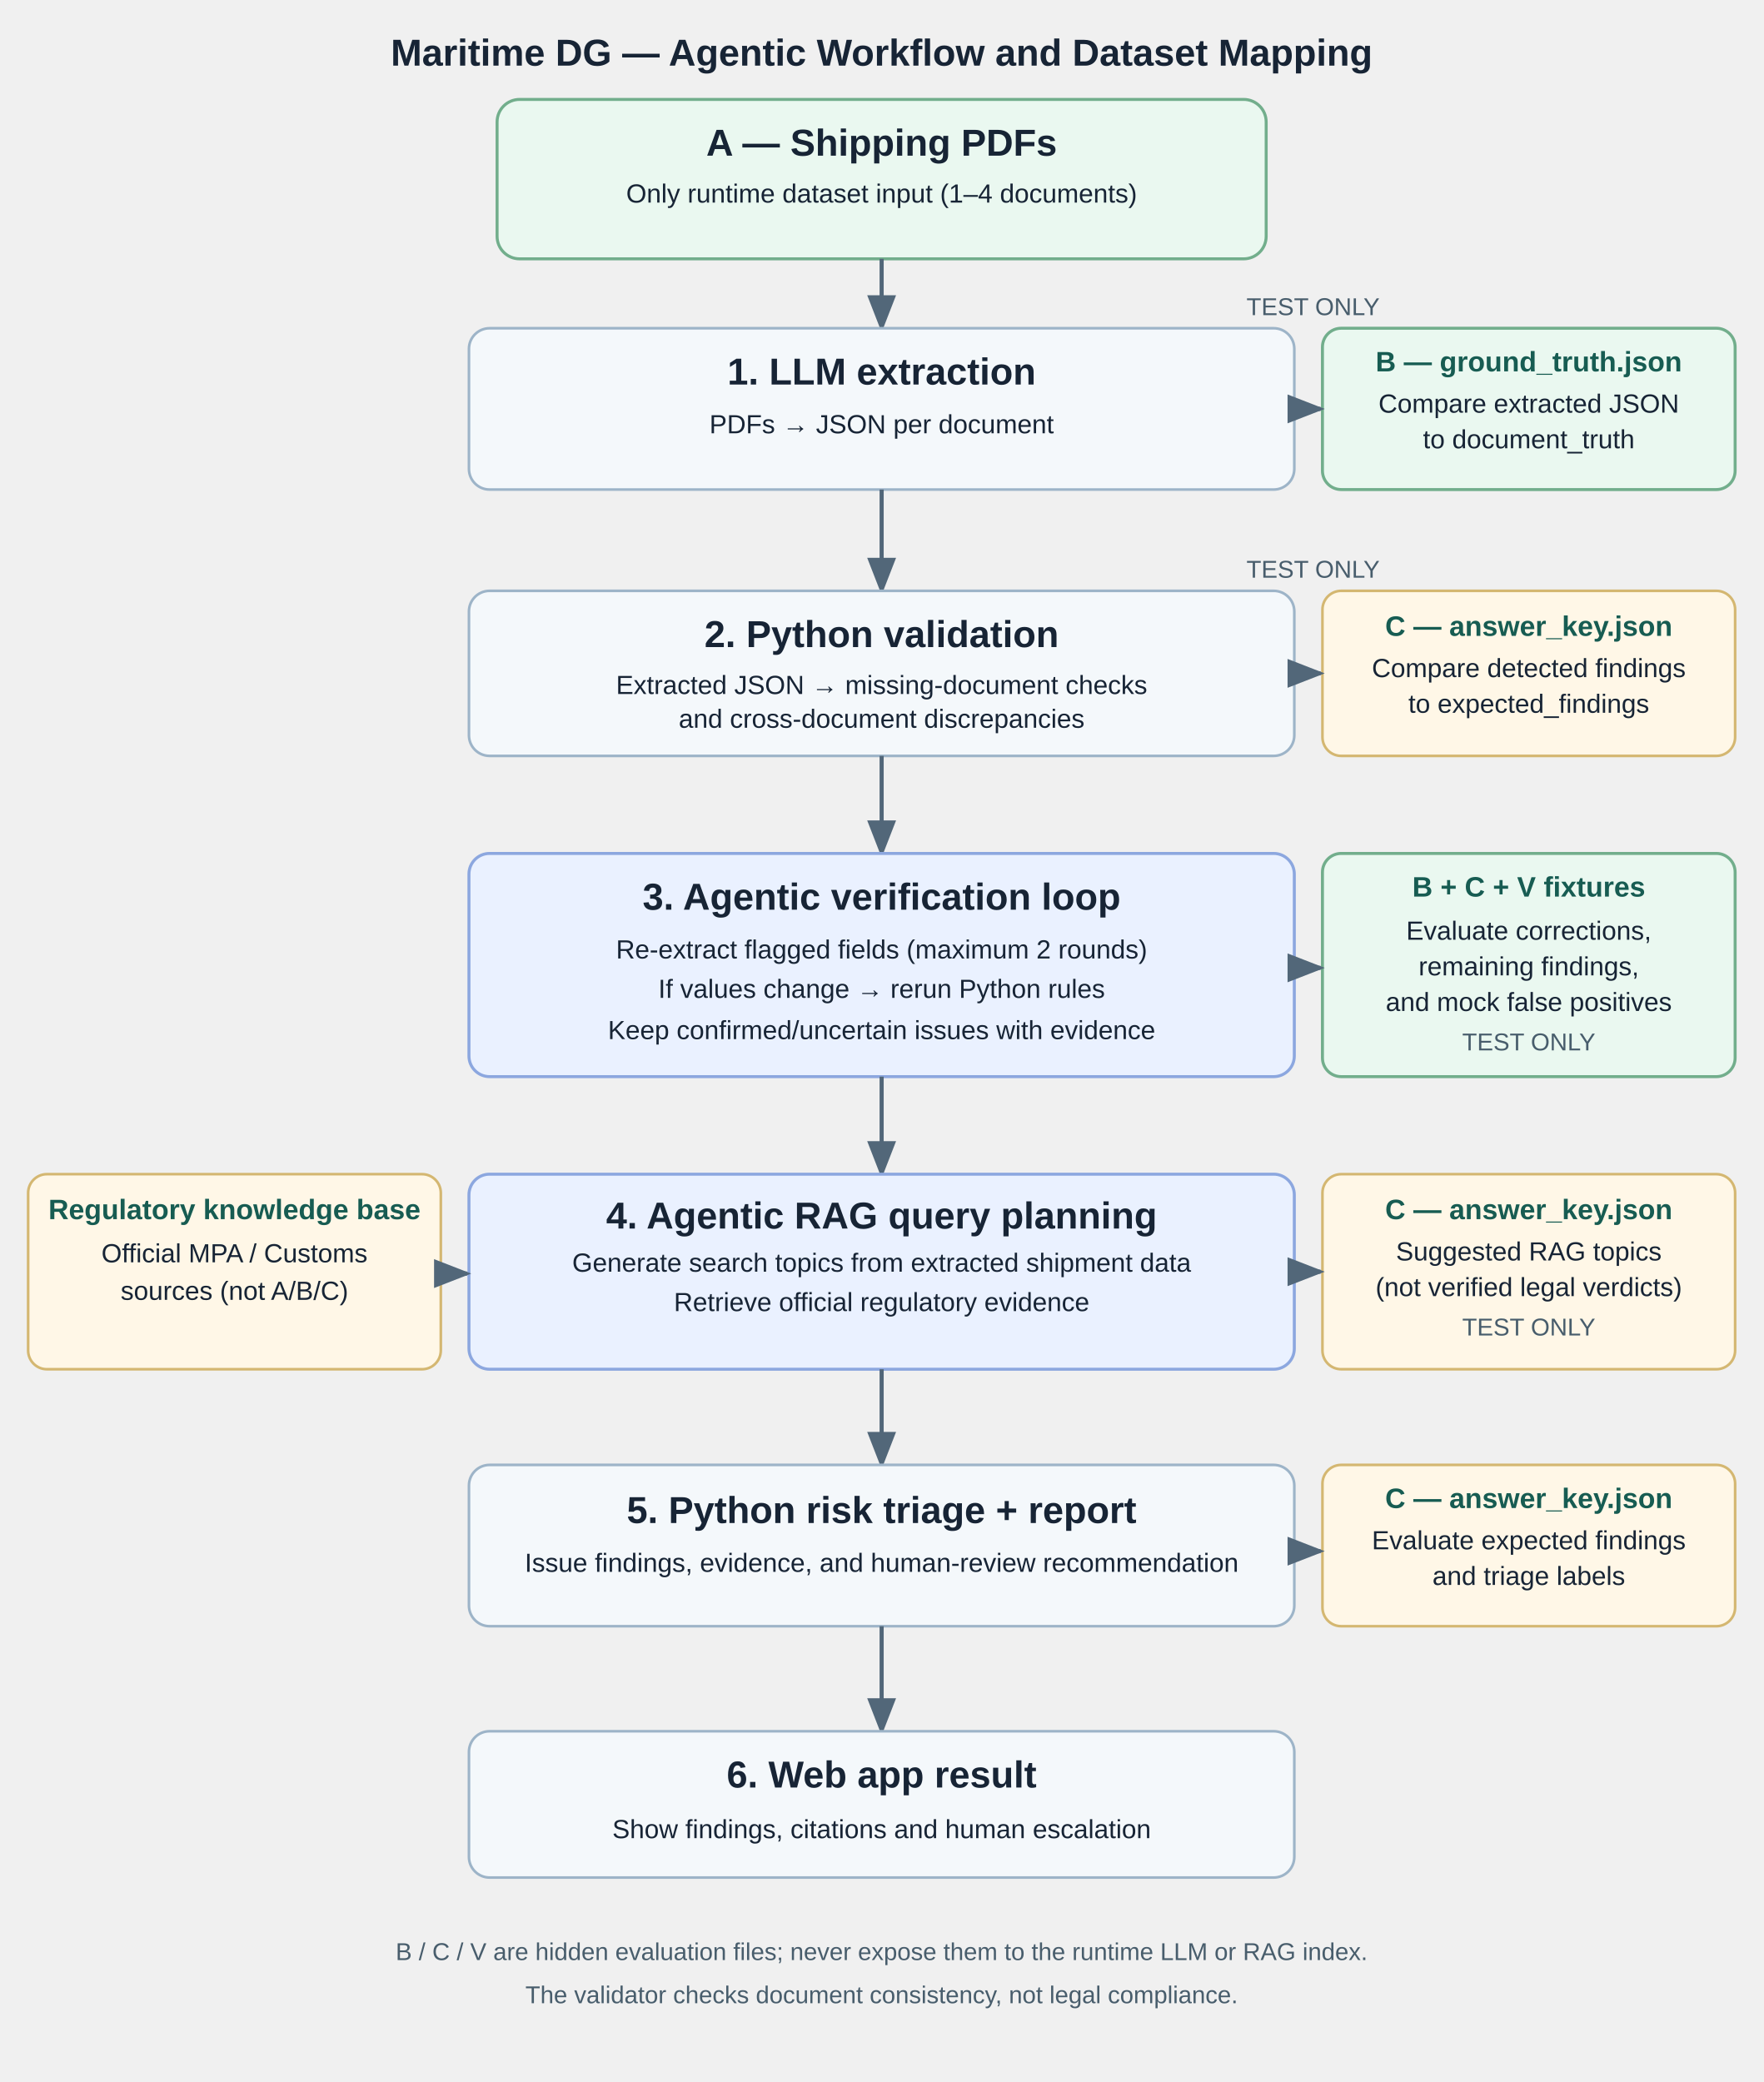
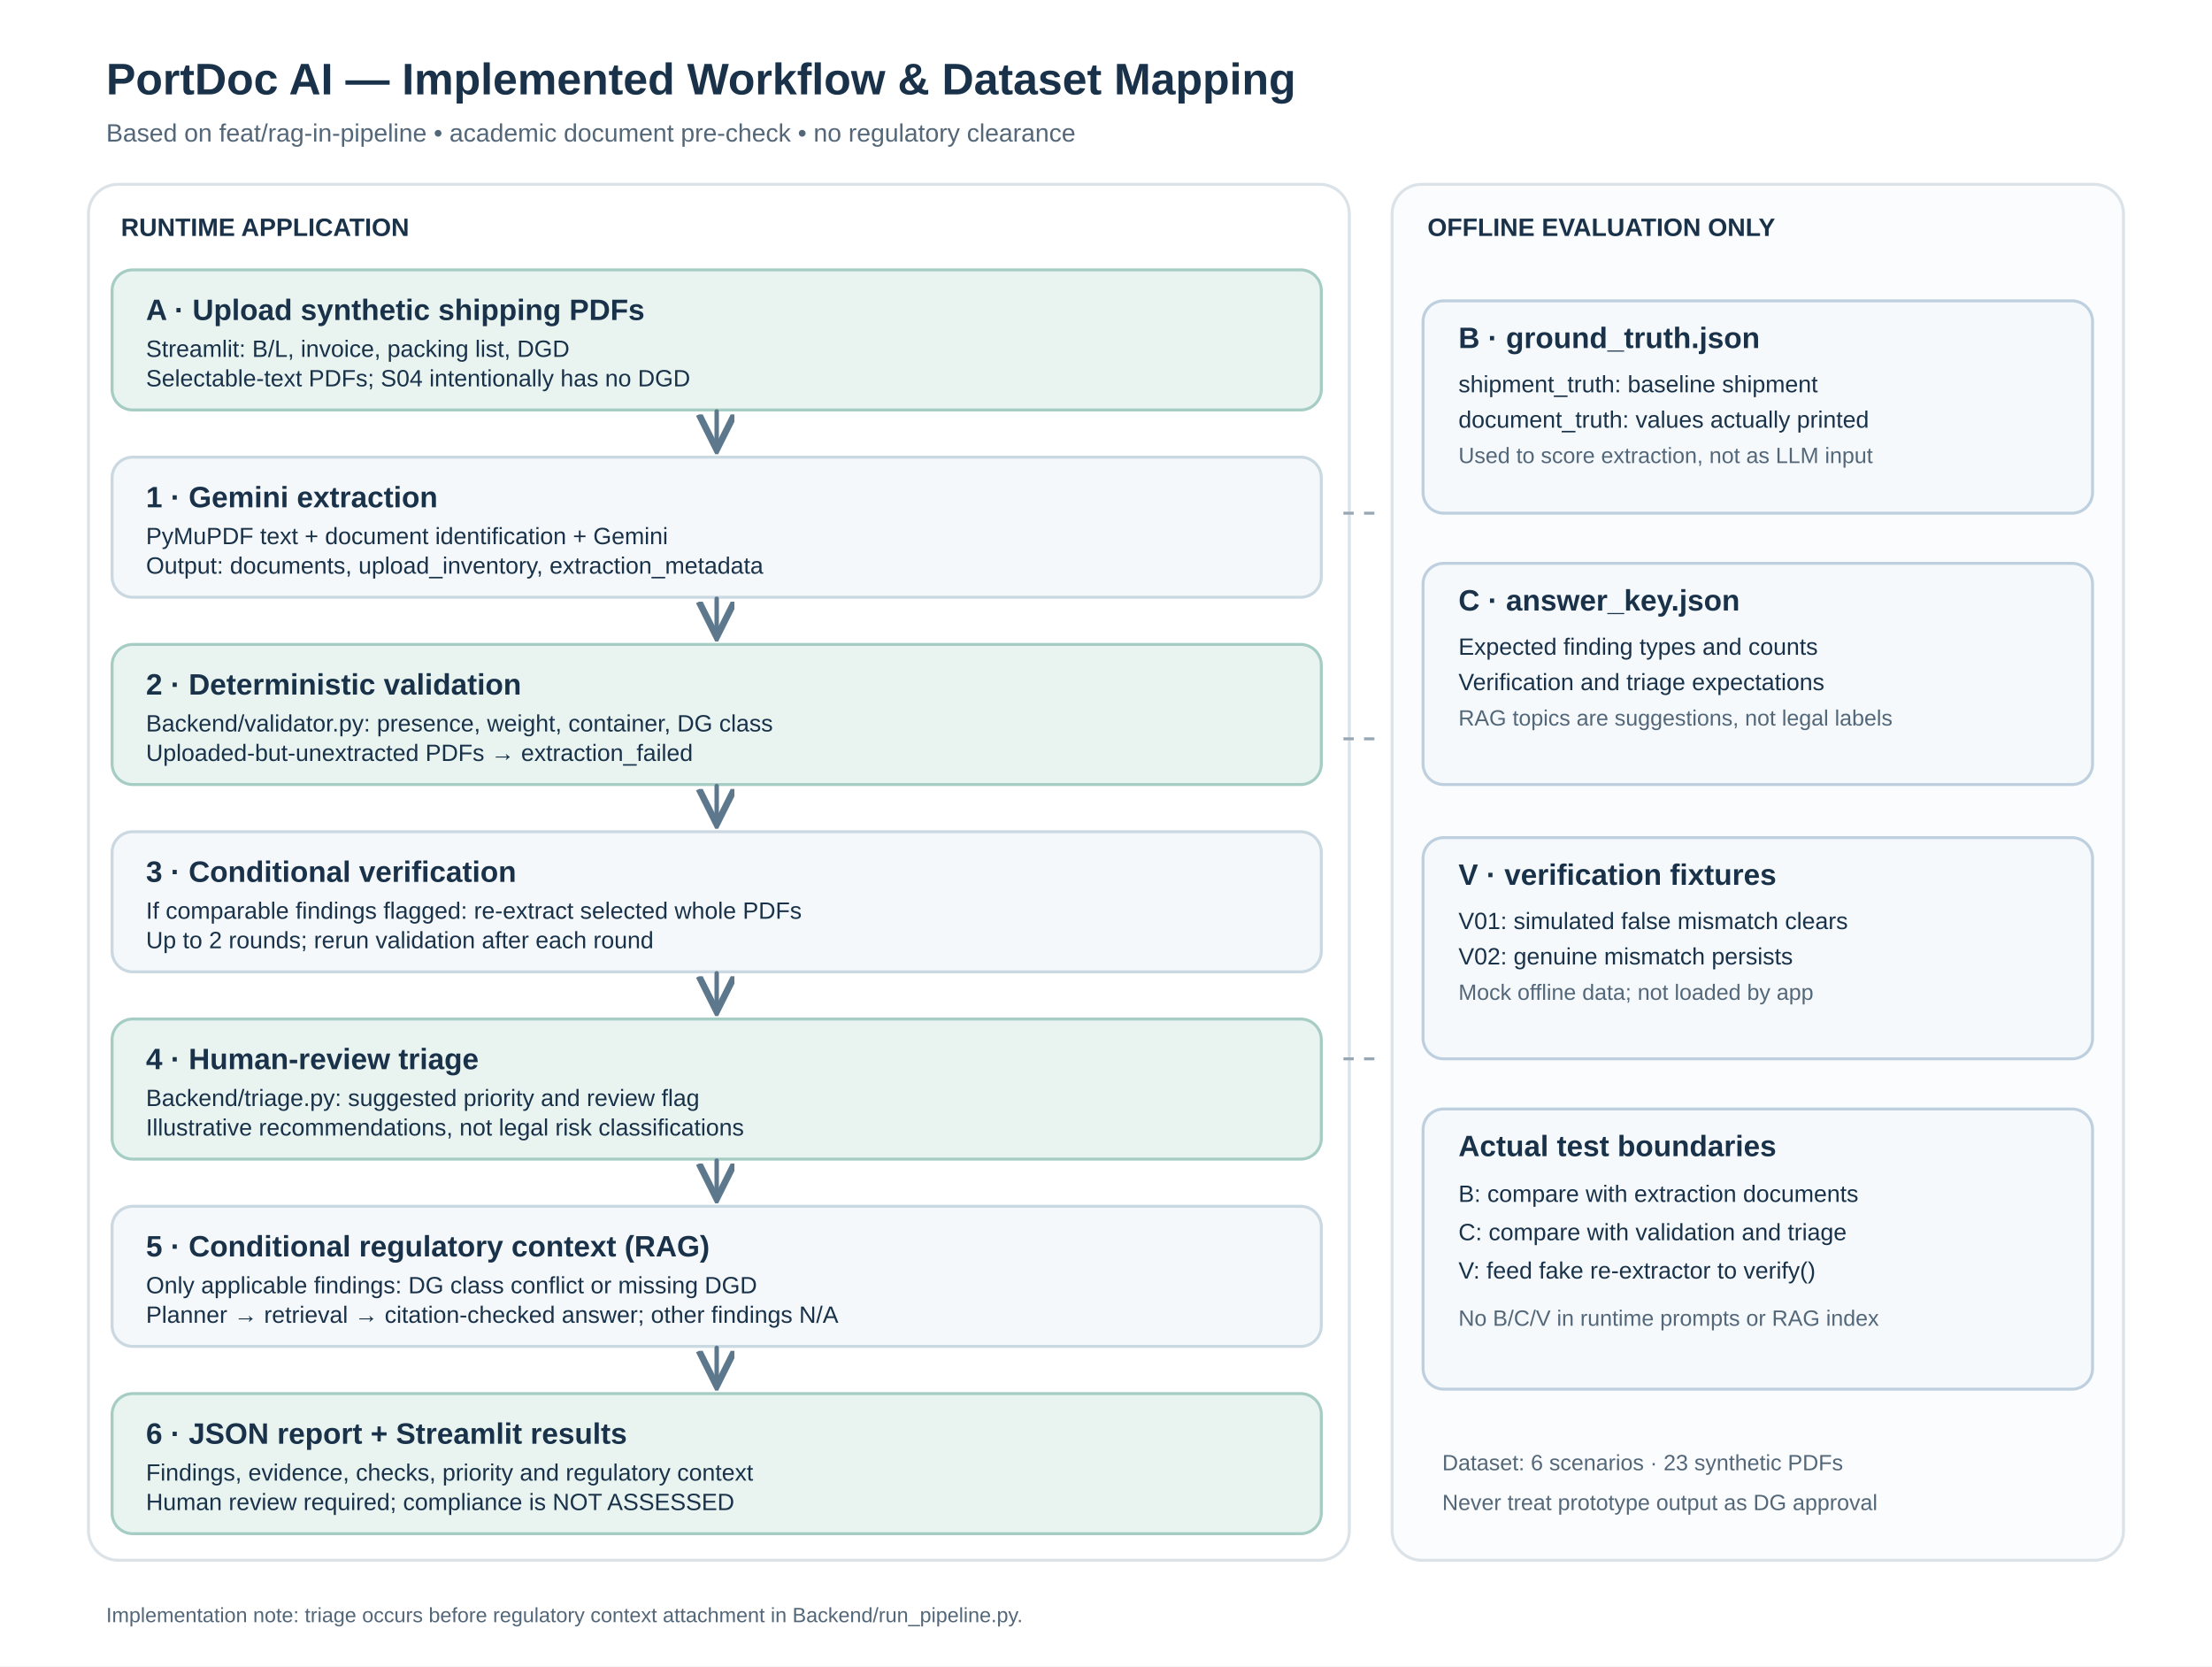
- <svg xmlns="http://www.w3.org/2000/svg" viewBox="0 0 940 1110" width="940" height="1110">
-   <style>text{font-family:Arial,Helvetica,sans-serif;fill:#172435}.head{font-size:20px;font-weight:700}.sub{font-size:14px}.tag{font-size:15px;font-weight:bold;fill:#175c52}.arrow{stroke:#526779;stroke-width:2.2;fill:none;marker-end:url(#arr)}.box{fill:#f4f8fb;stroke:#9db4c8;stroke-width:1.4}.green{fill:#eaf8f0;stroke:#72ae8c;stroke-width:1.6}.blue{fill:#eaf1ff;stroke:#8ca7df;stroke-width:1.6}.gold{fill:#fff7e7;stroke:#d4b771;stroke-width:1.4}.foot{font-size:13px;fill:#485d6c}</style>
+ <svg xmlns="http://www.w3.org/2000/svg" width="1500" height="1130" viewBox="0 0 1500 1130" role="img" aria-labelledby="title desc">
  <defs>
-     <marker id="arr" markerWidth="9" markerHeight="7" refX="8" refY="3.5" orient="auto">
-       <path d="M0 0 L9 3.5 L0 7 Z" fill="#526779" />
+     <style>
+ text{font-family:Arial,Helvetica,sans-serif;fill:#193249} .h{font-weight:700;font-size:30px}.sub{font-size:17px;fill:#536779}.small{font-size:15px;fill:#536779}.label{font-size:20px;font-weight:700}.detail{font-size:16px}.tiny{font-size:14px;fill:#536779}.pill{font-size:14px;font-weight:700;fill:#20635a}.offline{font-size:17px;font-weight:700}.arrow{fill:none;stroke:#5d788c;stroke-width:3;stroke-linecap:round;stroke-linejoin:round} .dash{stroke-dasharray:7 7;stroke:#98a7b4;stroke-width:2;fill:none}</style>
+     <marker id="arrow" markerWidth="9" markerHeight="9" refX="7" refY="4" orient="auto">
+       <path d="M0 0 L8 4 L0 8" fill="none" stroke="#5d788c" stroke-width="1.5" />
    </marker>
  </defs>
-   <text class="head" x="470" y="35" text-anchor="middle">Maritime DG — Agentic Workflow and Dataset Mapping</text>
-   <rect class="green" x="265" y="53" width="410" height="85" rx="12" />
-   <text class="head" x="470" y="83" text-anchor="middle">A — Shipping PDFs</text>
-   <text class="sub" x="470" y="108" text-anchor="middle">Only runtime dataset input (1–4 documents)</text>
-   <path class="arrow" d="M470 138V175" />
-   <rect class="box" x="250" y="175" width="440" height="86" rx="11" />
-   <text class="head" x="470" y="205" text-anchor="middle">1. LLM extraction</text>
-   <text class="sub" x="470" y="231" text-anchor="middle">PDFs → JSON per document</text>
-   <rect class="green" x="705" y="175" width="220" height="86" rx="10" />
-   <text class="tag" x="815" y="198" text-anchor="middle">B — ground_truth.json</text>
-   <text class="sub" x="815" y="220" text-anchor="middle">Compare extracted JSON</text>
-   <text class="sub" x="815" y="239" text-anchor="middle">to document_truth</text>
-   <path class="arrow" d="M690 218H704" />
-   <text class="foot" x="700" y="168" text-anchor="middle">TEST ONLY</text>
-   <path class="arrow" d="M470 261V315" />
-   <rect class="box" x="250" y="315" width="440" height="88" rx="11" />
-   <text class="head" x="470" y="345" text-anchor="middle">2. Python validation</text>
-   <text class="sub" x="470" y="370" text-anchor="middle">Extracted JSON → missing-document checks</text>
-   <text class="sub" x="470" y="388" text-anchor="middle">and cross-document discrepancies</text>
-   <rect class="gold" x="705" y="315" width="220" height="88" rx="10" />
-   <text class="tag" x="815" y="339" text-anchor="middle">C — answer_key.json</text>
-   <text class="sub" x="815" y="361" text-anchor="middle">Compare detected findings</text>
-   <text class="sub" x="815" y="380" text-anchor="middle">to expected_findings</text>
-   <path class="arrow" d="M690 359H704" />
-   <text class="foot" x="700" y="308" text-anchor="middle">TEST ONLY</text>
-   <path class="arrow" d="M470 403V455" />
-   <rect class="blue" x="250" y="455" width="440" height="119" rx="11" />
-   <text class="head" x="470" y="485" text-anchor="middle">3. Agentic verification loop</text>
-   <text class="sub" x="470" y="511" text-anchor="middle">Re-extract flagged fields (maximum 2 rounds)</text>
-   <text class="sub" x="470" y="532" text-anchor="middle">If values change → rerun Python rules</text>
-   <text class="sub" x="470" y="554" text-anchor="middle">Keep confirmed/uncertain issues with evidence</text>
-   <rect class="green" x="705" y="455" width="220" height="119" rx="10" />
-   <text class="tag" x="815" y="478" text-anchor="middle">B + C + V fixtures</text>
-   <text class="sub" x="815" y="501" text-anchor="middle">Evaluate corrections,</text>
-   <text class="sub" x="815" y="520" text-anchor="middle">remaining findings,</text>
-   <text class="sub" x="815" y="539" text-anchor="middle">and mock false positives</text>
-   <text class="foot" x="815" y="560" text-anchor="middle">TEST ONLY</text>
-   <path class="arrow" d="M690 516H704" />
-   <path class="arrow" d="M470 574V626" />
-   <rect class="blue" x="250" y="626" width="440" height="104" rx="11" />
-   <text class="head" x="470" y="655" text-anchor="middle">4. Agentic RAG query planning</text>
-   <text class="sub" x="470" y="678" text-anchor="middle">Generate search topics from extracted shipment data</text>
-   <text class="sub" x="470" y="699" text-anchor="middle">Retrieve official regulatory evidence</text>
-   <rect class="gold" x="705" y="626" width="220" height="104" rx="10" />
-   <text class="tag" x="815" y="650" text-anchor="middle">C — answer_key.json</text>
-   <text class="sub" x="815" y="672" text-anchor="middle">Suggested RAG topics</text>
-   <text class="sub" x="815" y="691" text-anchor="middle">(not verified legal verdicts)</text>
-   <text class="foot" x="815" y="712" text-anchor="middle">TEST ONLY</text>
-   <path class="arrow" d="M690 678H704" />
-   <rect class="gold" x="15" y="626" width="220" height="104" rx="10" />
-   <text class="tag" x="125" y="650" text-anchor="middle">Regulatory knowledge base</text>
-   <text class="sub" x="125" y="673" text-anchor="middle">Official MPA / Customs</text>
-   <text class="sub" x="125" y="693" text-anchor="middle">sources (not A/B/C)</text>
-   <path class="arrow" d="M235 679H249" />
-   <path class="arrow" d="M470 730V781" />
-   <rect class="box" x="250" y="781" width="440" height="86" rx="11" />
-   <text class="head" x="470" y="812" text-anchor="middle">5. Python risk triage + report</text>
-   <text class="sub" x="470" y="838" text-anchor="middle">Issue findings, evidence, and human-review recommendation</text>
-   <rect class="gold" x="705" y="781" width="220" height="86" rx="10" />
-   <text class="tag" x="815" y="804" text-anchor="middle">C — answer_key.json</text>
-   <text class="sub" x="815" y="826" text-anchor="middle">Evaluate expected findings</text>
-   <text class="sub" x="815" y="845" text-anchor="middle">and triage labels</text>
-   <path class="arrow" d="M690 827H704" />
-   <path class="arrow" d="M470 867V923" />
-   <rect class="box" x="250" y="923" width="440" height="78" rx="11" />
-   <text class="head" x="470" y="953" text-anchor="middle">6. Web app result</text>
-   <text class="sub" x="470" y="980" text-anchor="middle">Show findings, citations and human escalation</text>
-   <text class="foot" x="470" y="1045" text-anchor="middle">B / C / V are hidden evaluation files; never expose them to the runtime LLM or RAG index.</text>
-   <text class="foot" x="470" y="1068" text-anchor="middle">The validator checks document consistency, not legal compliance.</text>
+   <rect width="1500" height="1130" fill="#ffffff" />
+   <text x="72" y="64" class="h">PortDoc AI — Implemented Workflow &amp; Dataset Mapping</text>
+   <text x="72" y="96" class="sub">Based on feat/rag-in-pipeline • academic document pre-check • no regulatory clearance</text>
+   <rect x="60" y="125" width="855" height="933" rx="20" fill="#fff" stroke="#dbe3e9" stroke-width="2" />
+   <rect x="944" y="125" width="496" height="933" rx="20" fill="#fbfcfd" stroke="#dbe3e9" stroke-width="2" />
+   <text x="82" y="160" class="offline">RUNTIME APPLICATION</text>
+   <text x="968" y="160" class="offline">OFFLINE EVALUATION ONLY</text>
+   <rect x="76" y="183" width="820" height="95" rx="14" fill="#e9f4f1" stroke="#a6cdc3" stroke-width="2" />
+   <text x="99" y="217" class="label">A · Upload synthetic shipping PDFs</text>
+   <text x="99" y="242" class="detail">Streamlit: B/L, invoice, packing list, DGD</text>
+   <text x="99" y="262" class="detail">Selectable-text PDFs; S04 intentionally has no DGD</text>
+   <rect x="76" y="310" width="820" height="95" rx="14" fill="#f5f8fa" stroke="#cad8e1" stroke-width="2" />
+   <text x="99" y="344" class="label">1 · Gemini extraction</text>
+   <text x="99" y="369" class="detail">PyMuPDF text + document identification + Gemini</text>
+   <text x="99" y="389" class="detail">Output: documents, upload_inventory, extraction_metadata</text>
+   <rect x="76" y="437" width="820" height="95" rx="14" fill="#e9f4f1" stroke="#a6cdc3" stroke-width="2" />
+   <text x="99" y="471" class="label">2 · Deterministic validation</text>
+   <text x="99" y="496" class="detail">Backend/validator.py: presence, weight, container, DG class</text>
+   <text x="99" y="516" class="detail">Uploaded-but-unextracted PDFs → extraction_failed</text>
+   <rect x="76" y="564" width="820" height="95" rx="14" fill="#f5f8fa" stroke="#cad8e1" stroke-width="2" />
+   <text x="99" y="598" class="label">3 · Conditional verification</text>
+   <text x="99" y="623" class="detail">If comparable findings flagged: re-extract selected whole PDFs</text>
+   <text x="99" y="643" class="detail">Up to 2 rounds; rerun validation after each round</text>
+   <rect x="76" y="691" width="820" height="95" rx="14" fill="#e9f4f1" stroke="#a6cdc3" stroke-width="2" />
+   <text x="99" y="725" class="label">4 · Human-review triage</text>
+   <text x="99" y="750" class="detail">Backend/triage.py: suggested priority and review flag</text>
+   <text x="99" y="770" class="detail">Illustrative recommendations, not legal risk classifications</text>
+   <rect x="76" y="818" width="820" height="95" rx="14" fill="#f5f8fa" stroke="#cad8e1" stroke-width="2" />
+   <text x="99" y="852" class="label">5 · Conditional regulatory context (RAG)</text>
+   <text x="99" y="877" class="detail">Only applicable findings: DG class conflict or missing DGD</text>
+   <text x="99" y="897" class="detail">Planner → retrieval → citation-checked answer; other findings N/A</text>
+   <rect x="76" y="945" width="820" height="95" rx="14" fill="#e9f4f1" stroke="#a6cdc3" stroke-width="2" />
+   <text x="99" y="979" class="label">6 · JSON report + Streamlit results</text>
+   <text x="99" y="1004" class="detail">Findings, evidence, checks, priority and regulatory context</text>
+   <text x="99" y="1024" class="detail">Human review required; compliance is NOT ASSESSED</text>
+   <path d="M486 279 V302" class="arrow" marker-end="url(#arrow)" />
+   <path d="M486 406 V429" class="arrow" marker-end="url(#arrow)" />
+   <path d="M486 533 V556" class="arrow" marker-end="url(#arrow)" />
+   <path d="M486 660 V683" class="arrow" marker-end="url(#arrow)" />
+   <path d="M486 787 V810" class="arrow" marker-end="url(#arrow)" />
+   <path d="M486 914 V937" class="arrow" marker-end="url(#arrow)" />
+   <rect x="965" y="204" width="454" height="144" rx="14" fill="#f5f9fc" stroke="#bed0df" stroke-width="2" />
+   <rect x="965" y="382" width="454" height="150" rx="14" fill="#f5f9fc" stroke="#bed0df" stroke-width="2" />
+   <rect x="965" y="568" width="454" height="150" rx="14" fill="#f5f9fc" stroke="#bed0df" stroke-width="2" />
+   <rect x="965" y="752" width="454" height="190" rx="14" fill="#f5f9fc" stroke="#bed0df" stroke-width="2" />
+   <text x="989" y="236" class="label">B · ground_truth.json</text>
+   <text x="989" y="266" class="detail">shipment_truth: baseline shipment</text>
+   <text x="989" y="290" class="detail">document_truth: values actually printed</text>
+   <text x="989" y="314" class="small">Used to score extraction, not as LLM input</text>
+   <text x="989" y="414" class="label">C · answer_key.json</text>
+   <text x="989" y="444" class="detail">Expected finding types and counts</text>
+   <text x="989" y="468" class="detail">Verification and triage expectations</text>
+   <text x="989" y="492" class="small">RAG topics are suggestions, not legal labels</text>
+   <text x="989" y="600" class="label">V · verification fixtures</text>
+   <text x="989" y="630" class="detail">V01: simulated false mismatch clears</text>
+   <text x="989" y="654" class="detail">V02: genuine mismatch persists</text>
+   <text x="989" y="678" class="small">Mock offline data; not loaded by app</text>
+   <text x="989" y="784" class="label">Actual test boundaries</text>
+   <text x="989" y="815" class="detail">B: compare with extraction documents</text>
+   <text x="989" y="841" class="detail">C: compare with validation and triage</text>
+   <text x="989" y="867" class="detail">V: feed fake re-extractor to verify()</text>
+   <text x="989" y="899" class="small">No B/C/V in runtime prompts or RAG index</text>
+   <path d="M932 348 h-28" class="dash" />
+   <path d="M932 501 h-28" class="dash" />
+   <path d="M932 718 h-28" class="dash" />
+   <text x="978" y="997" class="small">Dataset: 6 scenarios · 23 synthetic PDFs</text>
+   <text x="978" y="1024" class="small">Never treat prototype output as DG approval</text>
+   <text x="72" y="1100" class="tiny">Implementation note: triage occurs before regulatory context attachment in Backend/run_pipeline.py.</text>
</svg>
